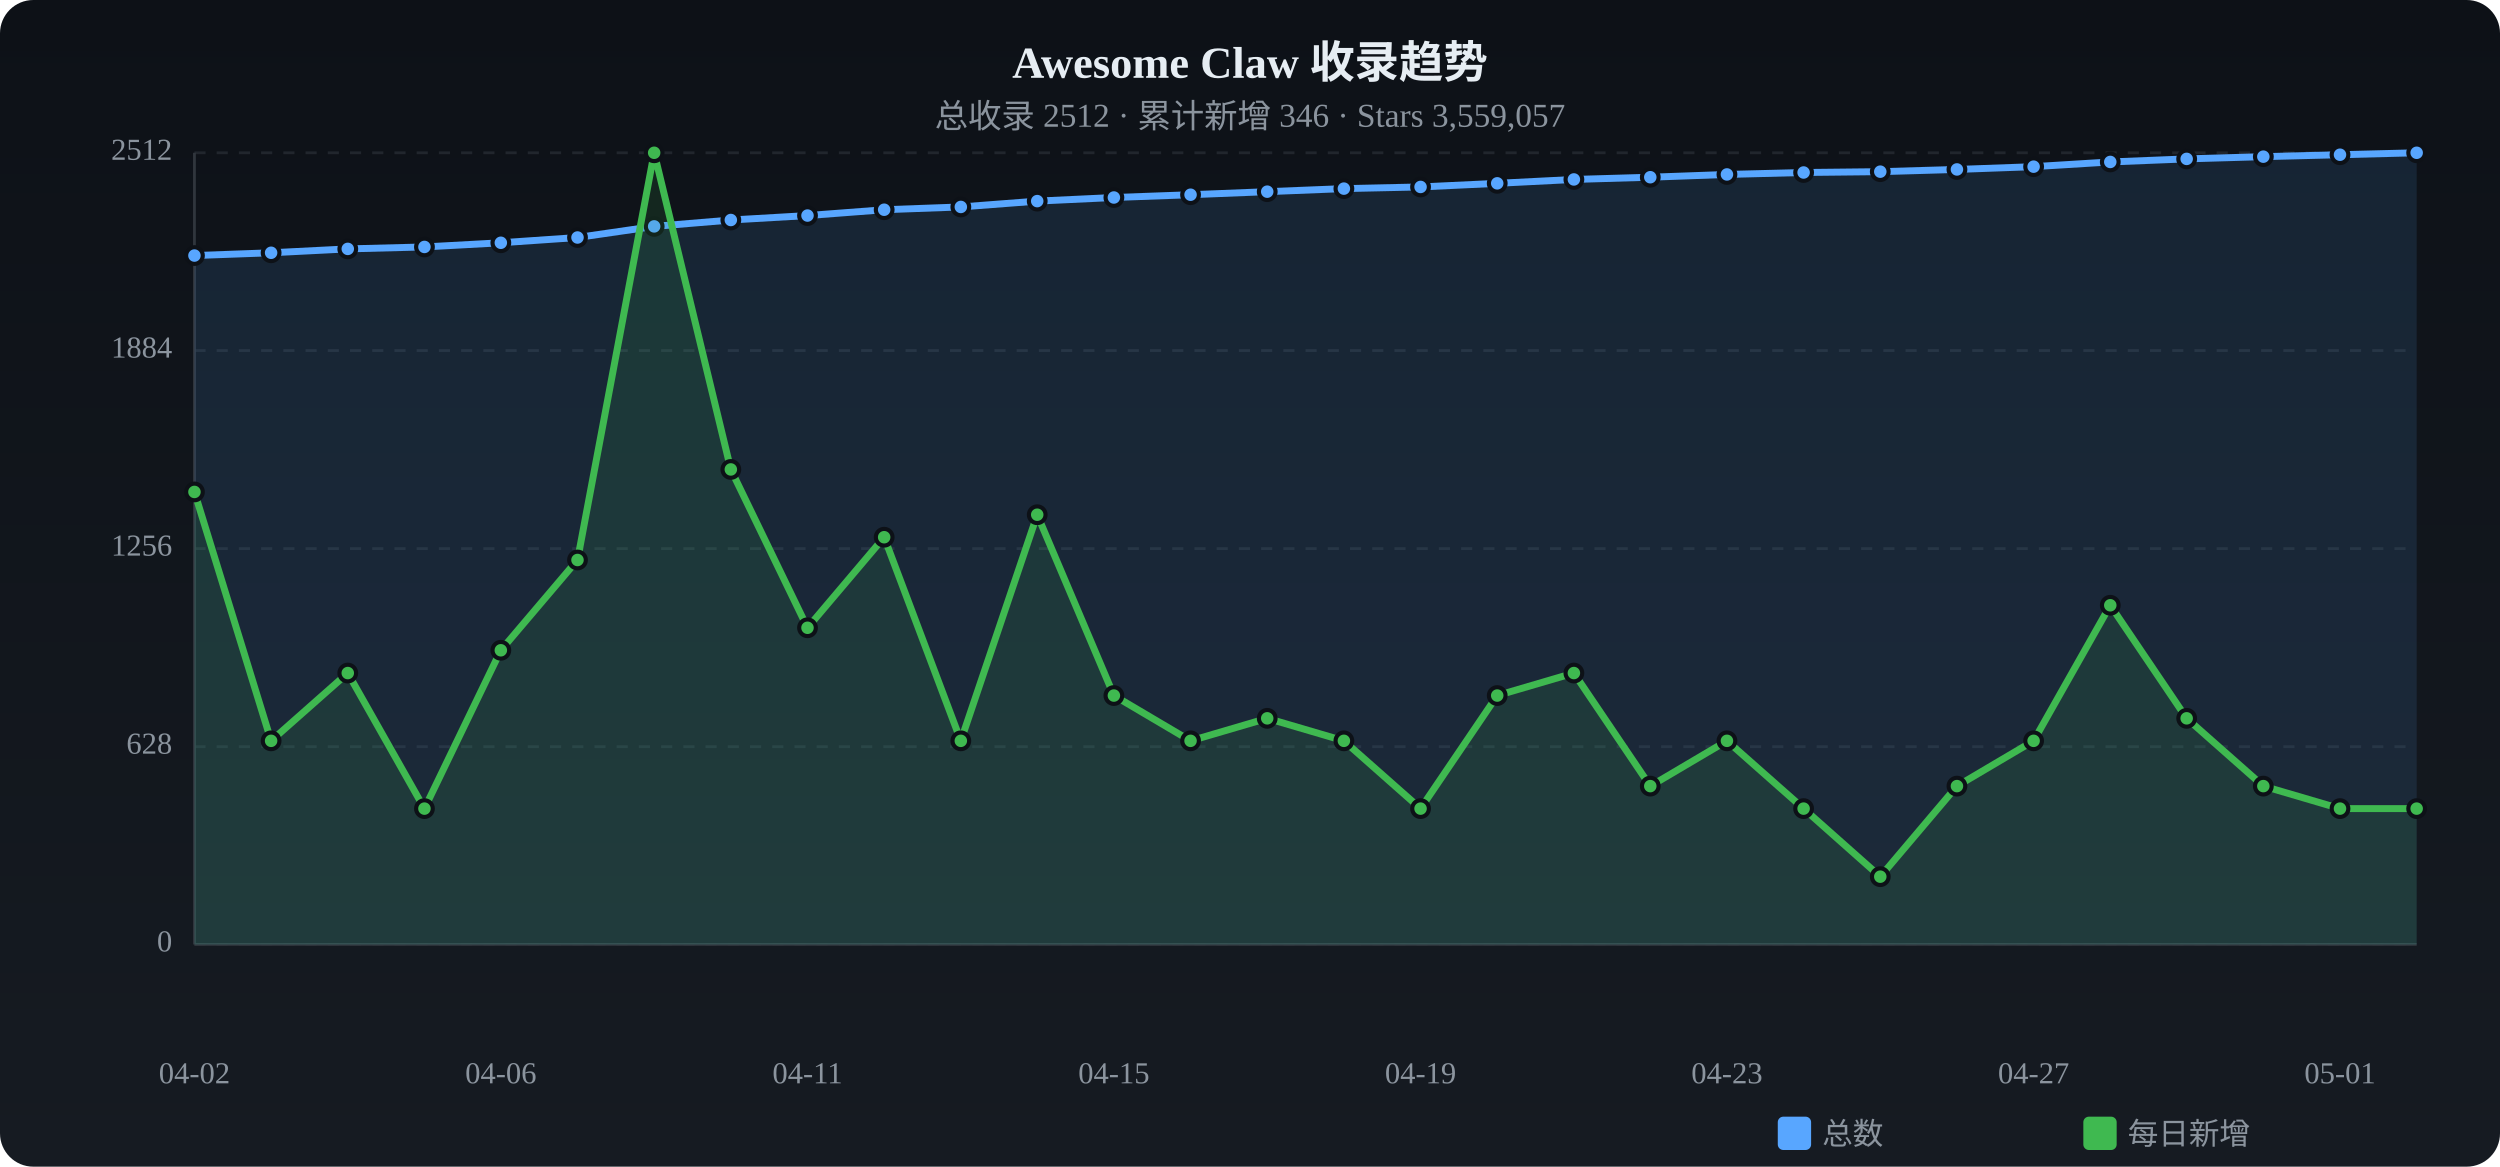
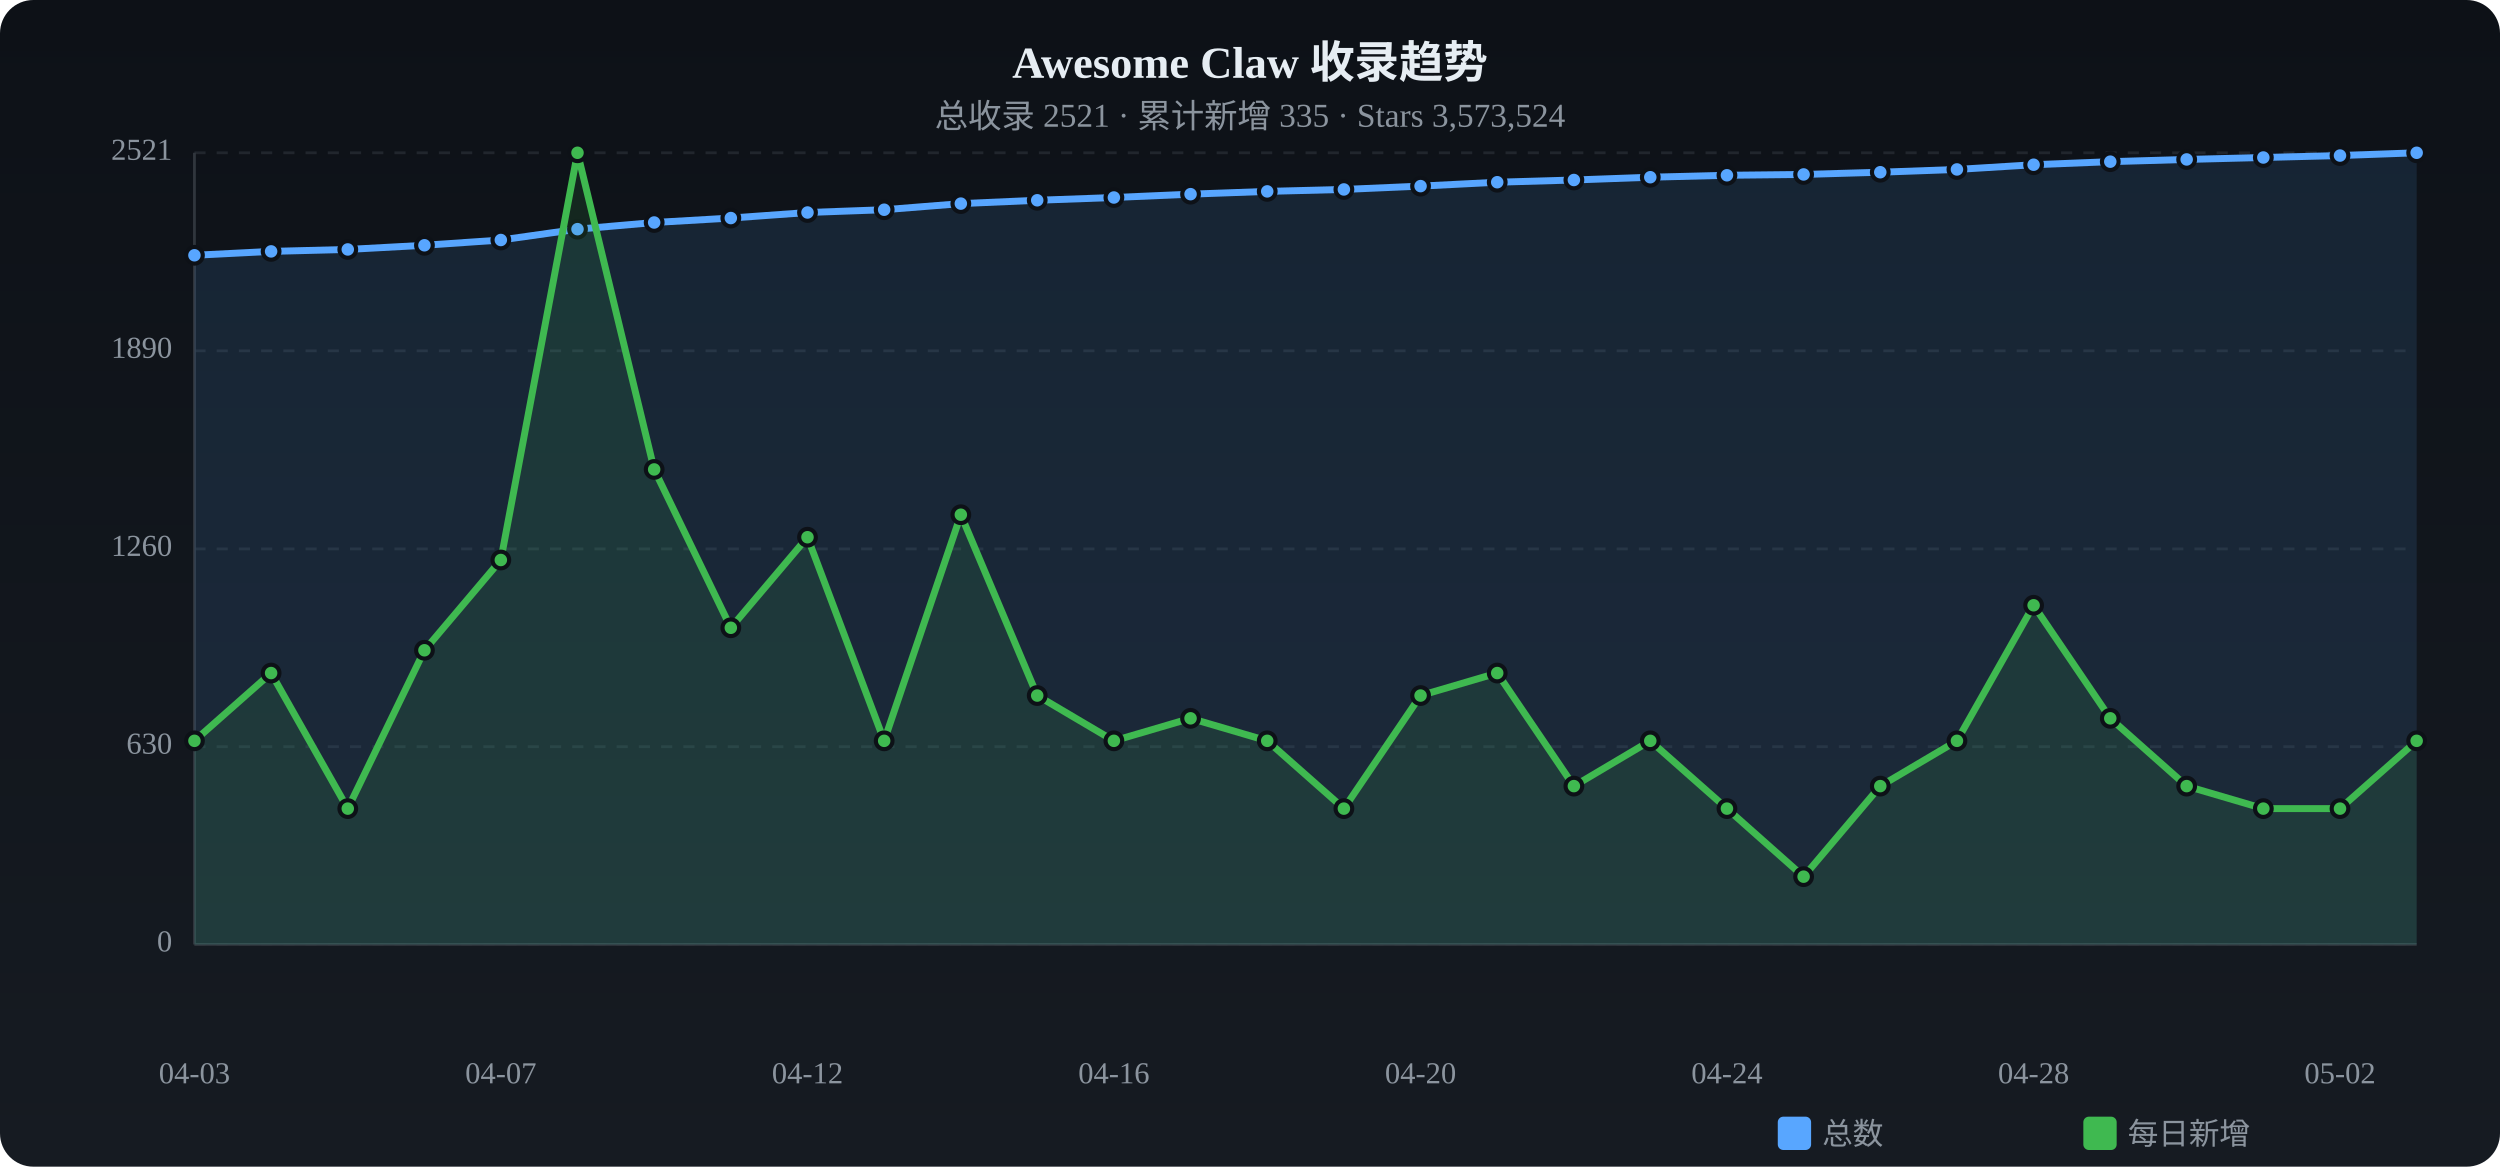
<svg xmlns="http://www.w3.org/2000/svg" viewBox="0 0 900 420" width="900" height="420">
  <defs>
    <linearGradient id="tbg" x1="0%" y1="0%" x2="0%" y2="100%">
      <stop offset="0%" stop-color="#0d1117" />
      <stop offset="100%" stop-color="#161b22" />
    </linearGradient>
  </defs>
  <rect width="900" height="420" rx="12" fill="url(#tbg)" />
  <text x="450.0" y="28" text-anchor="middle" fill="#e6edf3" font-size="16" font-weight="bold">Awesome Claw 收录趋势</text>
-   <text x="450.0" y="46" text-anchor="middle" fill="#8b949e" font-size="12">总收录 2512 · 累计新增 346 · Stars 3,559,057</text>
+   <text x="450.0" y="46" text-anchor="middle" fill="#8b949e" font-size="12">总收录 2521 · 累计新增 335 · Stars 3,573,524</text>
  <text x="62" y="340.0" text-anchor="end" fill="#8b949e" font-size="11" dominant-baseline="middle">0</text>
  <line x1="70" y1="340.0" x2="870" y2="340.0" stroke="#21262d" stroke-dasharray="4 4" />
-   <text x="62" y="268.8" text-anchor="end" fill="#8b949e" font-size="11" dominant-baseline="middle">628</text>
+   <text x="62" y="268.8" text-anchor="end" fill="#8b949e" font-size="11" dominant-baseline="middle">630</text>
  <line x1="70" y1="268.8" x2="870" y2="268.8" stroke="#21262d" stroke-dasharray="4 4" />
-   <text x="62" y="197.5" text-anchor="end" fill="#8b949e" font-size="11" dominant-baseline="middle">1256</text>
-   <line x1="70" y1="197.5" x2="870" y2="197.5" stroke="#21262d" stroke-dasharray="4 4" />
-   <text x="62" y="126.2" text-anchor="end" fill="#8b949e" font-size="11" dominant-baseline="middle">1884</text>
-   <line x1="70" y1="126.2" x2="870" y2="126.2" stroke="#21262d" stroke-dasharray="4 4" />
-   <text x="62" y="55.0" text-anchor="end" fill="#8b949e" font-size="11" dominant-baseline="middle">2512</text>
+   <text x="62" y="197.6" text-anchor="end" fill="#8b949e" font-size="11" dominant-baseline="middle">1260</text>
+   <line x1="70" y1="197.6" x2="870" y2="197.6" stroke="#21262d" stroke-dasharray="4 4" />
+   <text x="62" y="126.3" text-anchor="end" fill="#8b949e" font-size="11" dominant-baseline="middle">1890</text>
+   <line x1="70" y1="126.3" x2="870" y2="126.3" stroke="#21262d" stroke-dasharray="4 4" />
+   <text x="62" y="55.0" text-anchor="end" fill="#8b949e" font-size="11" dominant-baseline="middle">2521</text>
  <line x1="70" y1="55.0" x2="870" y2="55.0" stroke="#21262d" stroke-dasharray="4 4" />
  <line x1="70" y1="55" x2="70" y2="340" stroke="#30363d" />
  <line x1="70" y1="340" x2="870" y2="340" stroke="#30363d" />
-   <path d="M70.0,92.0 L97.6,91.0 L125.2,89.6 L152.8,88.9 L180.3,87.4 L207.9,85.5 L235.5,81.5 L263.1,79.2 L290.7,77.6 L318.3,75.5 L345.9,74.5 L373.4,72.4 L401.0,71.1 L428.6,70.1 L456.2,69.0 L483.8,67.9 L511.4,67.3 L539.0,66.0 L566.6,64.6 L594.1,63.8 L621.7,62.8 L649.3,62.1 L676.9,61.8 L704.5,61.0 L732.1,60.0 L759.7,58.3 L787.2,57.2 L814.8,56.4 L842.4,55.7 L870.0,55.0 L870.0,340 L70.0,340 Z" fill="#58a6ff" opacity="0.12" />
-   <polyline points="70.0,92.0 97.6,91.0 125.2,89.6 152.8,88.9 180.3,87.4 207.9,85.5 235.5,81.5 263.1,79.2 290.7,77.6 318.3,75.5 345.9,74.5 373.4,72.4 401.0,71.1 428.6,70.1 456.2,69.0 483.8,67.9 511.4,67.3 539.0,66.0 566.6,64.6 594.1,63.8 621.7,62.8 649.3,62.1 676.9,61.8 704.5,61.0 732.1,60.0 759.7,58.3 787.2,57.2 814.8,56.4 842.4,55.7 870.0,55.0" fill="none" stroke="#58a6ff" stroke-width="2.5" stroke-linecap="round" stroke-linejoin="round" />
-   <circle cx="70.0" cy="92.0" r="3" fill="#58a6ff" stroke="#0d1117" stroke-width="1.5" />
-   <circle cx="97.6" cy="91.0" r="3" fill="#58a6ff" stroke="#0d1117" stroke-width="1.5" />
-   <circle cx="125.2" cy="89.6" r="3" fill="#58a6ff" stroke="#0d1117" stroke-width="1.5" />
-   <circle cx="152.8" cy="88.9" r="3" fill="#58a6ff" stroke="#0d1117" stroke-width="1.5" />
-   <circle cx="180.3" cy="87.4" r="3" fill="#58a6ff" stroke="#0d1117" stroke-width="1.5" />
-   <circle cx="207.9" cy="85.5" r="3" fill="#58a6ff" stroke="#0d1117" stroke-width="1.5" />
-   <circle cx="235.5" cy="81.5" r="3" fill="#58a6ff" stroke="#0d1117" stroke-width="1.5" />
-   <circle cx="263.1" cy="79.2" r="3" fill="#58a6ff" stroke="#0d1117" stroke-width="1.5" />
-   <circle cx="290.7" cy="77.6" r="3" fill="#58a6ff" stroke="#0d1117" stroke-width="1.5" />
+   <path d="M70.0,91.9 L97.6,90.5 L125.2,89.8 L152.8,88.3 L180.3,86.4 L207.9,82.5 L235.5,80.1 L263.1,78.5 L290.7,76.5 L318.3,75.5 L345.9,73.3 L373.4,72.1 L401.0,71.1 L428.6,69.9 L456.2,68.9 L483.8,68.2 L511.4,67.0 L539.0,65.6 L566.6,64.8 L594.1,63.8 L621.7,63.1 L649.3,62.8 L676.9,62.0 L704.5,61.0 L732.1,59.3 L759.7,58.2 L787.2,57.4 L814.8,56.7 L842.4,56.0 L870.0,55.0 L870.0,340 L70.0,340 Z" fill="#58a6ff" opacity="0.12" />
+   <polyline points="70.0,91.9 97.6,90.5 125.2,89.8 152.8,88.3 180.3,86.4 207.9,82.5 235.5,80.1 263.1,78.5 290.7,76.5 318.3,75.5 345.9,73.3 373.4,72.1 401.0,71.1 428.6,69.9 456.2,68.9 483.8,68.2 511.4,67.0 539.0,65.6 566.6,64.8 594.1,63.8 621.7,63.1 649.3,62.8 676.9,62.0 704.5,61.0 732.1,59.3 759.7,58.2 787.2,57.4 814.8,56.7 842.4,56.0 870.0,55.0" fill="none" stroke="#58a6ff" stroke-width="2.5" stroke-linecap="round" stroke-linejoin="round" />
+   <circle cx="70.0" cy="91.9" r="3" fill="#58a6ff" stroke="#0d1117" stroke-width="1.5" />
+   <circle cx="97.6" cy="90.5" r="3" fill="#58a6ff" stroke="#0d1117" stroke-width="1.5" />
+   <circle cx="125.2" cy="89.8" r="3" fill="#58a6ff" stroke="#0d1117" stroke-width="1.5" />
+   <circle cx="152.8" cy="88.3" r="3" fill="#58a6ff" stroke="#0d1117" stroke-width="1.5" />
+   <circle cx="180.3" cy="86.4" r="3" fill="#58a6ff" stroke="#0d1117" stroke-width="1.5" />
+   <circle cx="207.9" cy="82.5" r="3" fill="#58a6ff" stroke="#0d1117" stroke-width="1.5" />
+   <circle cx="235.5" cy="80.1" r="3" fill="#58a6ff" stroke="#0d1117" stroke-width="1.5" />
+   <circle cx="263.1" cy="78.5" r="3" fill="#58a6ff" stroke="#0d1117" stroke-width="1.5" />
+   <circle cx="290.7" cy="76.5" r="3" fill="#58a6ff" stroke="#0d1117" stroke-width="1.5" />
  <circle cx="318.3" cy="75.5" r="3" fill="#58a6ff" stroke="#0d1117" stroke-width="1.5" />
-   <circle cx="345.9" cy="74.5" r="3" fill="#58a6ff" stroke="#0d1117" stroke-width="1.5" />
-   <circle cx="373.4" cy="72.4" r="3" fill="#58a6ff" stroke="#0d1117" stroke-width="1.5" />
+   <circle cx="345.9" cy="73.3" r="3" fill="#58a6ff" stroke="#0d1117" stroke-width="1.5" />
+   <circle cx="373.4" cy="72.1" r="3" fill="#58a6ff" stroke="#0d1117" stroke-width="1.5" />
  <circle cx="401.0" cy="71.1" r="3" fill="#58a6ff" stroke="#0d1117" stroke-width="1.5" />
-   <circle cx="428.6" cy="70.1" r="3" fill="#58a6ff" stroke="#0d1117" stroke-width="1.5" />
-   <circle cx="456.2" cy="69.0" r="3" fill="#58a6ff" stroke="#0d1117" stroke-width="1.5" />
-   <circle cx="483.8" cy="67.9" r="3" fill="#58a6ff" stroke="#0d1117" stroke-width="1.5" />
-   <circle cx="511.4" cy="67.3" r="3" fill="#58a6ff" stroke="#0d1117" stroke-width="1.5" />
-   <circle cx="539.0" cy="66.0" r="3" fill="#58a6ff" stroke="#0d1117" stroke-width="1.5" />
-   <circle cx="566.6" cy="64.6" r="3" fill="#58a6ff" stroke="#0d1117" stroke-width="1.5" />
+   <circle cx="428.6" cy="69.9" r="3" fill="#58a6ff" stroke="#0d1117" stroke-width="1.5" />
+   <circle cx="456.2" cy="68.9" r="3" fill="#58a6ff" stroke="#0d1117" stroke-width="1.5" />
+   <circle cx="483.8" cy="68.2" r="3" fill="#58a6ff" stroke="#0d1117" stroke-width="1.5" />
+   <circle cx="511.4" cy="67.0" r="3" fill="#58a6ff" stroke="#0d1117" stroke-width="1.5" />
+   <circle cx="539.0" cy="65.6" r="3" fill="#58a6ff" stroke="#0d1117" stroke-width="1.5" />
+   <circle cx="566.6" cy="64.8" r="3" fill="#58a6ff" stroke="#0d1117" stroke-width="1.5" />
  <circle cx="594.1" cy="63.8" r="3" fill="#58a6ff" stroke="#0d1117" stroke-width="1.5" />
-   <circle cx="621.7" cy="62.8" r="3" fill="#58a6ff" stroke="#0d1117" stroke-width="1.5" />
-   <circle cx="649.3" cy="62.1" r="3" fill="#58a6ff" stroke="#0d1117" stroke-width="1.5" />
-   <circle cx="676.9" cy="61.8" r="3" fill="#58a6ff" stroke="#0d1117" stroke-width="1.5" />
+   <circle cx="621.7" cy="63.1" r="3" fill="#58a6ff" stroke="#0d1117" stroke-width="1.5" />
+   <circle cx="649.3" cy="62.8" r="3" fill="#58a6ff" stroke="#0d1117" stroke-width="1.5" />
+   <circle cx="676.9" cy="62.0" r="3" fill="#58a6ff" stroke="#0d1117" stroke-width="1.5" />
  <circle cx="704.5" cy="61.0" r="3" fill="#58a6ff" stroke="#0d1117" stroke-width="1.5" />
-   <circle cx="732.1" cy="60.0" r="3" fill="#58a6ff" stroke="#0d1117" stroke-width="1.5" />
-   <circle cx="759.7" cy="58.3" r="3" fill="#58a6ff" stroke="#0d1117" stroke-width="1.5" />
-   <circle cx="787.2" cy="57.2" r="3" fill="#58a6ff" stroke="#0d1117" stroke-width="1.5" />
-   <circle cx="814.8" cy="56.4" r="3" fill="#58a6ff" stroke="#0d1117" stroke-width="1.5" />
-   <circle cx="842.4" cy="55.7" r="3" fill="#58a6ff" stroke="#0d1117" stroke-width="1.5" />
+   <circle cx="732.1" cy="59.3" r="3" fill="#58a6ff" stroke="#0d1117" stroke-width="1.5" />
+   <circle cx="759.7" cy="58.2" r="3" fill="#58a6ff" stroke="#0d1117" stroke-width="1.5" />
+   <circle cx="787.2" cy="57.4" r="3" fill="#58a6ff" stroke="#0d1117" stroke-width="1.5" />
+   <circle cx="814.8" cy="56.7" r="3" fill="#58a6ff" stroke="#0d1117" stroke-width="1.5" />
+   <circle cx="842.4" cy="56.0" r="3" fill="#58a6ff" stroke="#0d1117" stroke-width="1.5" />
  <circle cx="870.0" cy="55.0" r="3" fill="#58a6ff" stroke="#0d1117" stroke-width="1.5" />
-   <path d="M70.0,177.1 L97.6,266.7 L125.2,242.3 L152.8,291.1 L180.3,234.1 L207.9,201.6 L235.5,55.0 L263.1,169.0 L290.7,226.0 L318.3,193.4 L345.9,266.7 L373.4,185.3 L401.0,250.4 L428.6,266.7 L456.2,258.6 L483.8,266.7 L511.4,291.1 L539.0,250.4 L566.6,242.3 L594.1,283.0 L621.7,266.7 L649.3,291.1 L676.9,315.6 L704.5,283.0 L732.1,266.7 L759.7,217.9 L787.2,258.6 L814.8,283.0 L842.4,291.1 L870.0,291.1 L870.0,340 L70.0,340 Z" fill="#3fb950" opacity="0.12" />
-   <polyline points="70.0,177.1 97.6,266.7 125.2,242.3 152.8,291.1 180.3,234.1 207.9,201.6 235.5,55.0 263.1,169.0 290.7,226.0 318.3,193.4 345.9,266.7 373.4,185.3 401.0,250.4 428.6,266.7 456.2,258.6 483.8,266.7 511.4,291.1 539.0,250.4 566.6,242.3 594.1,283.0 621.7,266.7 649.3,291.1 676.9,315.6 704.5,283.0 732.1,266.7 759.7,217.9 787.2,258.6 814.8,283.0 842.4,291.1 870.0,291.1" fill="none" stroke="#3fb950" stroke-width="2.5" stroke-linecap="round" stroke-linejoin="round" />
-   <circle cx="70.0" cy="177.1" r="3" fill="#3fb950" stroke="#0d1117" stroke-width="1.5" />
-   <circle cx="97.6" cy="266.7" r="3" fill="#3fb950" stroke="#0d1117" stroke-width="1.5" />
-   <circle cx="125.2" cy="242.3" r="3" fill="#3fb950" stroke="#0d1117" stroke-width="1.5" />
-   <circle cx="152.8" cy="291.1" r="3" fill="#3fb950" stroke="#0d1117" stroke-width="1.5" />
-   <circle cx="180.3" cy="234.1" r="3" fill="#3fb950" stroke="#0d1117" stroke-width="1.5" />
-   <circle cx="207.9" cy="201.6" r="3" fill="#3fb950" stroke="#0d1117" stroke-width="1.5" />
-   <circle cx="235.5" cy="55.0" r="3" fill="#3fb950" stroke="#0d1117" stroke-width="1.5" />
-   <circle cx="263.1" cy="169.0" r="3" fill="#3fb950" stroke="#0d1117" stroke-width="1.5" />
-   <circle cx="290.7" cy="226.0" r="3" fill="#3fb950" stroke="#0d1117" stroke-width="1.5" />
-   <circle cx="318.3" cy="193.4" r="3" fill="#3fb950" stroke="#0d1117" stroke-width="1.5" />
-   <circle cx="345.9" cy="266.7" r="3" fill="#3fb950" stroke="#0d1117" stroke-width="1.5" />
-   <circle cx="373.4" cy="185.3" r="3" fill="#3fb950" stroke="#0d1117" stroke-width="1.5" />
-   <circle cx="401.0" cy="250.4" r="3" fill="#3fb950" stroke="#0d1117" stroke-width="1.5" />
-   <circle cx="428.6" cy="266.7" r="3" fill="#3fb950" stroke="#0d1117" stroke-width="1.5" />
-   <circle cx="456.2" cy="258.6" r="3" fill="#3fb950" stroke="#0d1117" stroke-width="1.5" />
-   <circle cx="483.8" cy="266.7" r="3" fill="#3fb950" stroke="#0d1117" stroke-width="1.5" />
-   <circle cx="511.4" cy="291.1" r="3" fill="#3fb950" stroke="#0d1117" stroke-width="1.5" />
-   <circle cx="539.0" cy="250.4" r="3" fill="#3fb950" stroke="#0d1117" stroke-width="1.5" />
-   <circle cx="566.6" cy="242.3" r="3" fill="#3fb950" stroke="#0d1117" stroke-width="1.5" />
-   <circle cx="594.1" cy="283.0" r="3" fill="#3fb950" stroke="#0d1117" stroke-width="1.5" />
-   <circle cx="621.7" cy="266.7" r="3" fill="#3fb950" stroke="#0d1117" stroke-width="1.5" />
-   <circle cx="649.3" cy="291.1" r="3" fill="#3fb950" stroke="#0d1117" stroke-width="1.5" />
-   <circle cx="676.9" cy="315.6" r="3" fill="#3fb950" stroke="#0d1117" stroke-width="1.5" />
-   <circle cx="704.5" cy="283.0" r="3" fill="#3fb950" stroke="#0d1117" stroke-width="1.5" />
-   <circle cx="732.1" cy="266.7" r="3" fill="#3fb950" stroke="#0d1117" stroke-width="1.5" />
-   <circle cx="759.7" cy="217.9" r="3" fill="#3fb950" stroke="#0d1117" stroke-width="1.5" />
-   <circle cx="787.2" cy="258.6" r="3" fill="#3fb950" stroke="#0d1117" stroke-width="1.5" />
-   <circle cx="814.8" cy="283.0" r="3" fill="#3fb950" stroke="#0d1117" stroke-width="1.5" />
+   <path d="M70.0,266.7 L97.6,242.3 L125.2,291.1 L152.8,234.1 L180.3,201.6 L207.9,55.0 L235.5,169.0 L263.1,226.0 L290.7,193.4 L318.3,266.7 L345.9,185.3 L373.4,250.4 L401.0,266.7 L428.6,258.6 L456.2,266.7 L483.8,291.1 L511.4,250.4 L539.0,242.3 L566.6,283.0 L594.1,266.7 L621.7,291.1 L649.3,315.6 L676.9,283.0 L704.5,266.7 L732.1,217.9 L759.7,258.6 L787.2,283.0 L814.8,291.1 L842.4,291.1 L870.0,266.7 L870.0,340 L70.0,340 Z" fill="#3fb950" opacity="0.12" />
+   <polyline points="70.0,266.7 97.6,242.3 125.2,291.1 152.8,234.1 180.3,201.6 207.9,55.0 235.5,169.0 263.1,226.0 290.7,193.4 318.3,266.7 345.9,185.3 373.4,250.4 401.0,266.7 428.6,258.6 456.2,266.7 483.8,291.1 511.4,250.4 539.0,242.3 566.6,283.0 594.1,266.7 621.7,291.1 649.3,315.6 676.9,283.0 704.5,266.7 732.1,217.9 759.7,258.6 787.2,283.0 814.8,291.1 842.4,291.1 870.0,266.7" fill="none" stroke="#3fb950" stroke-width="2.5" stroke-linecap="round" stroke-linejoin="round" />
+   <circle cx="70.0" cy="266.7" r="3" fill="#3fb950" stroke="#0d1117" stroke-width="1.5" />
+   <circle cx="97.6" cy="242.3" r="3" fill="#3fb950" stroke="#0d1117" stroke-width="1.5" />
+   <circle cx="125.2" cy="291.1" r="3" fill="#3fb950" stroke="#0d1117" stroke-width="1.5" />
+   <circle cx="152.8" cy="234.1" r="3" fill="#3fb950" stroke="#0d1117" stroke-width="1.5" />
+   <circle cx="180.3" cy="201.6" r="3" fill="#3fb950" stroke="#0d1117" stroke-width="1.5" />
+   <circle cx="207.9" cy="55.0" r="3" fill="#3fb950" stroke="#0d1117" stroke-width="1.5" />
+   <circle cx="235.5" cy="169.0" r="3" fill="#3fb950" stroke="#0d1117" stroke-width="1.5" />
+   <circle cx="263.1" cy="226.0" r="3" fill="#3fb950" stroke="#0d1117" stroke-width="1.5" />
+   <circle cx="290.7" cy="193.4" r="3" fill="#3fb950" stroke="#0d1117" stroke-width="1.5" />
+   <circle cx="318.3" cy="266.7" r="3" fill="#3fb950" stroke="#0d1117" stroke-width="1.5" />
+   <circle cx="345.9" cy="185.3" r="3" fill="#3fb950" stroke="#0d1117" stroke-width="1.5" />
+   <circle cx="373.4" cy="250.4" r="3" fill="#3fb950" stroke="#0d1117" stroke-width="1.5" />
+   <circle cx="401.0" cy="266.7" r="3" fill="#3fb950" stroke="#0d1117" stroke-width="1.5" />
+   <circle cx="428.6" cy="258.6" r="3" fill="#3fb950" stroke="#0d1117" stroke-width="1.5" />
+   <circle cx="456.2" cy="266.7" r="3" fill="#3fb950" stroke="#0d1117" stroke-width="1.5" />
+   <circle cx="483.8" cy="291.1" r="3" fill="#3fb950" stroke="#0d1117" stroke-width="1.5" />
+   <circle cx="511.4" cy="250.4" r="3" fill="#3fb950" stroke="#0d1117" stroke-width="1.5" />
+   <circle cx="539.0" cy="242.3" r="3" fill="#3fb950" stroke="#0d1117" stroke-width="1.5" />
+   <circle cx="566.6" cy="283.0" r="3" fill="#3fb950" stroke="#0d1117" stroke-width="1.5" />
+   <circle cx="594.1" cy="266.7" r="3" fill="#3fb950" stroke="#0d1117" stroke-width="1.5" />
+   <circle cx="621.7" cy="291.1" r="3" fill="#3fb950" stroke="#0d1117" stroke-width="1.5" />
+   <circle cx="649.3" cy="315.6" r="3" fill="#3fb950" stroke="#0d1117" stroke-width="1.5" />
+   <circle cx="676.9" cy="283.0" r="3" fill="#3fb950" stroke="#0d1117" stroke-width="1.5" />
+   <circle cx="704.5" cy="266.7" r="3" fill="#3fb950" stroke="#0d1117" stroke-width="1.5" />
+   <circle cx="732.1" cy="217.9" r="3" fill="#3fb950" stroke="#0d1117" stroke-width="1.5" />
+   <circle cx="759.7" cy="258.6" r="3" fill="#3fb950" stroke="#0d1117" stroke-width="1.5" />
+   <circle cx="787.2" cy="283.0" r="3" fill="#3fb950" stroke="#0d1117" stroke-width="1.5" />
+   <circle cx="814.8" cy="291.1" r="3" fill="#3fb950" stroke="#0d1117" stroke-width="1.5" />
  <circle cx="842.4" cy="291.1" r="3" fill="#3fb950" stroke="#0d1117" stroke-width="1.5" />
-   <circle cx="870.0" cy="291.1" r="3" fill="#3fb950" stroke="#0d1117" stroke-width="1.5" />
-   <text x="70.0" y="390" text-anchor="middle" fill="#8b949e" font-size="11">04-02</text>
-   <text x="180.3" y="390" text-anchor="middle" fill="#8b949e" font-size="11">04-06</text>
-   <text x="290.7" y="390" text-anchor="middle" fill="#8b949e" font-size="11">04-11</text>
-   <text x="401.0" y="390" text-anchor="middle" fill="#8b949e" font-size="11">04-15</text>
-   <text x="511.4" y="390" text-anchor="middle" fill="#8b949e" font-size="11">04-19</text>
-   <text x="621.7" y="390" text-anchor="middle" fill="#8b949e" font-size="11">04-23</text>
-   <text x="732.1" y="390" text-anchor="middle" fill="#8b949e" font-size="11">04-27</text>
-   <text x="842.4" y="390" text-anchor="middle" fill="#8b949e" font-size="11">05-01</text>
+   <circle cx="870.0" cy="266.7" r="3" fill="#3fb950" stroke="#0d1117" stroke-width="1.5" />
+   <text x="70.0" y="390" text-anchor="middle" fill="#8b949e" font-size="11">04-03</text>
+   <text x="180.3" y="390" text-anchor="middle" fill="#8b949e" font-size="11">04-07</text>
+   <text x="290.7" y="390" text-anchor="middle" fill="#8b949e" font-size="11">04-12</text>
+   <text x="401.0" y="390" text-anchor="middle" fill="#8b949e" font-size="11">04-16</text>
+   <text x="511.4" y="390" text-anchor="middle" fill="#8b949e" font-size="11">04-20</text>
+   <text x="621.7" y="390" text-anchor="middle" fill="#8b949e" font-size="11">04-24</text>
+   <text x="732.1" y="390" text-anchor="middle" fill="#8b949e" font-size="11">04-28</text>
+   <text x="842.4" y="390" text-anchor="middle" fill="#8b949e" font-size="11">05-02</text>
  <rect x="640" y="402" width="12" height="12" rx="2" fill="#58a6ff" />
  <text x="656" y="412" fill="#8b949e" font-size="11">总数</text>
  <rect x="750" y="402" width="12" height="12" rx="2" fill="#3fb950" />
  <text x="766" y="412" fill="#8b949e" font-size="11">每日新增</text>
</svg>
